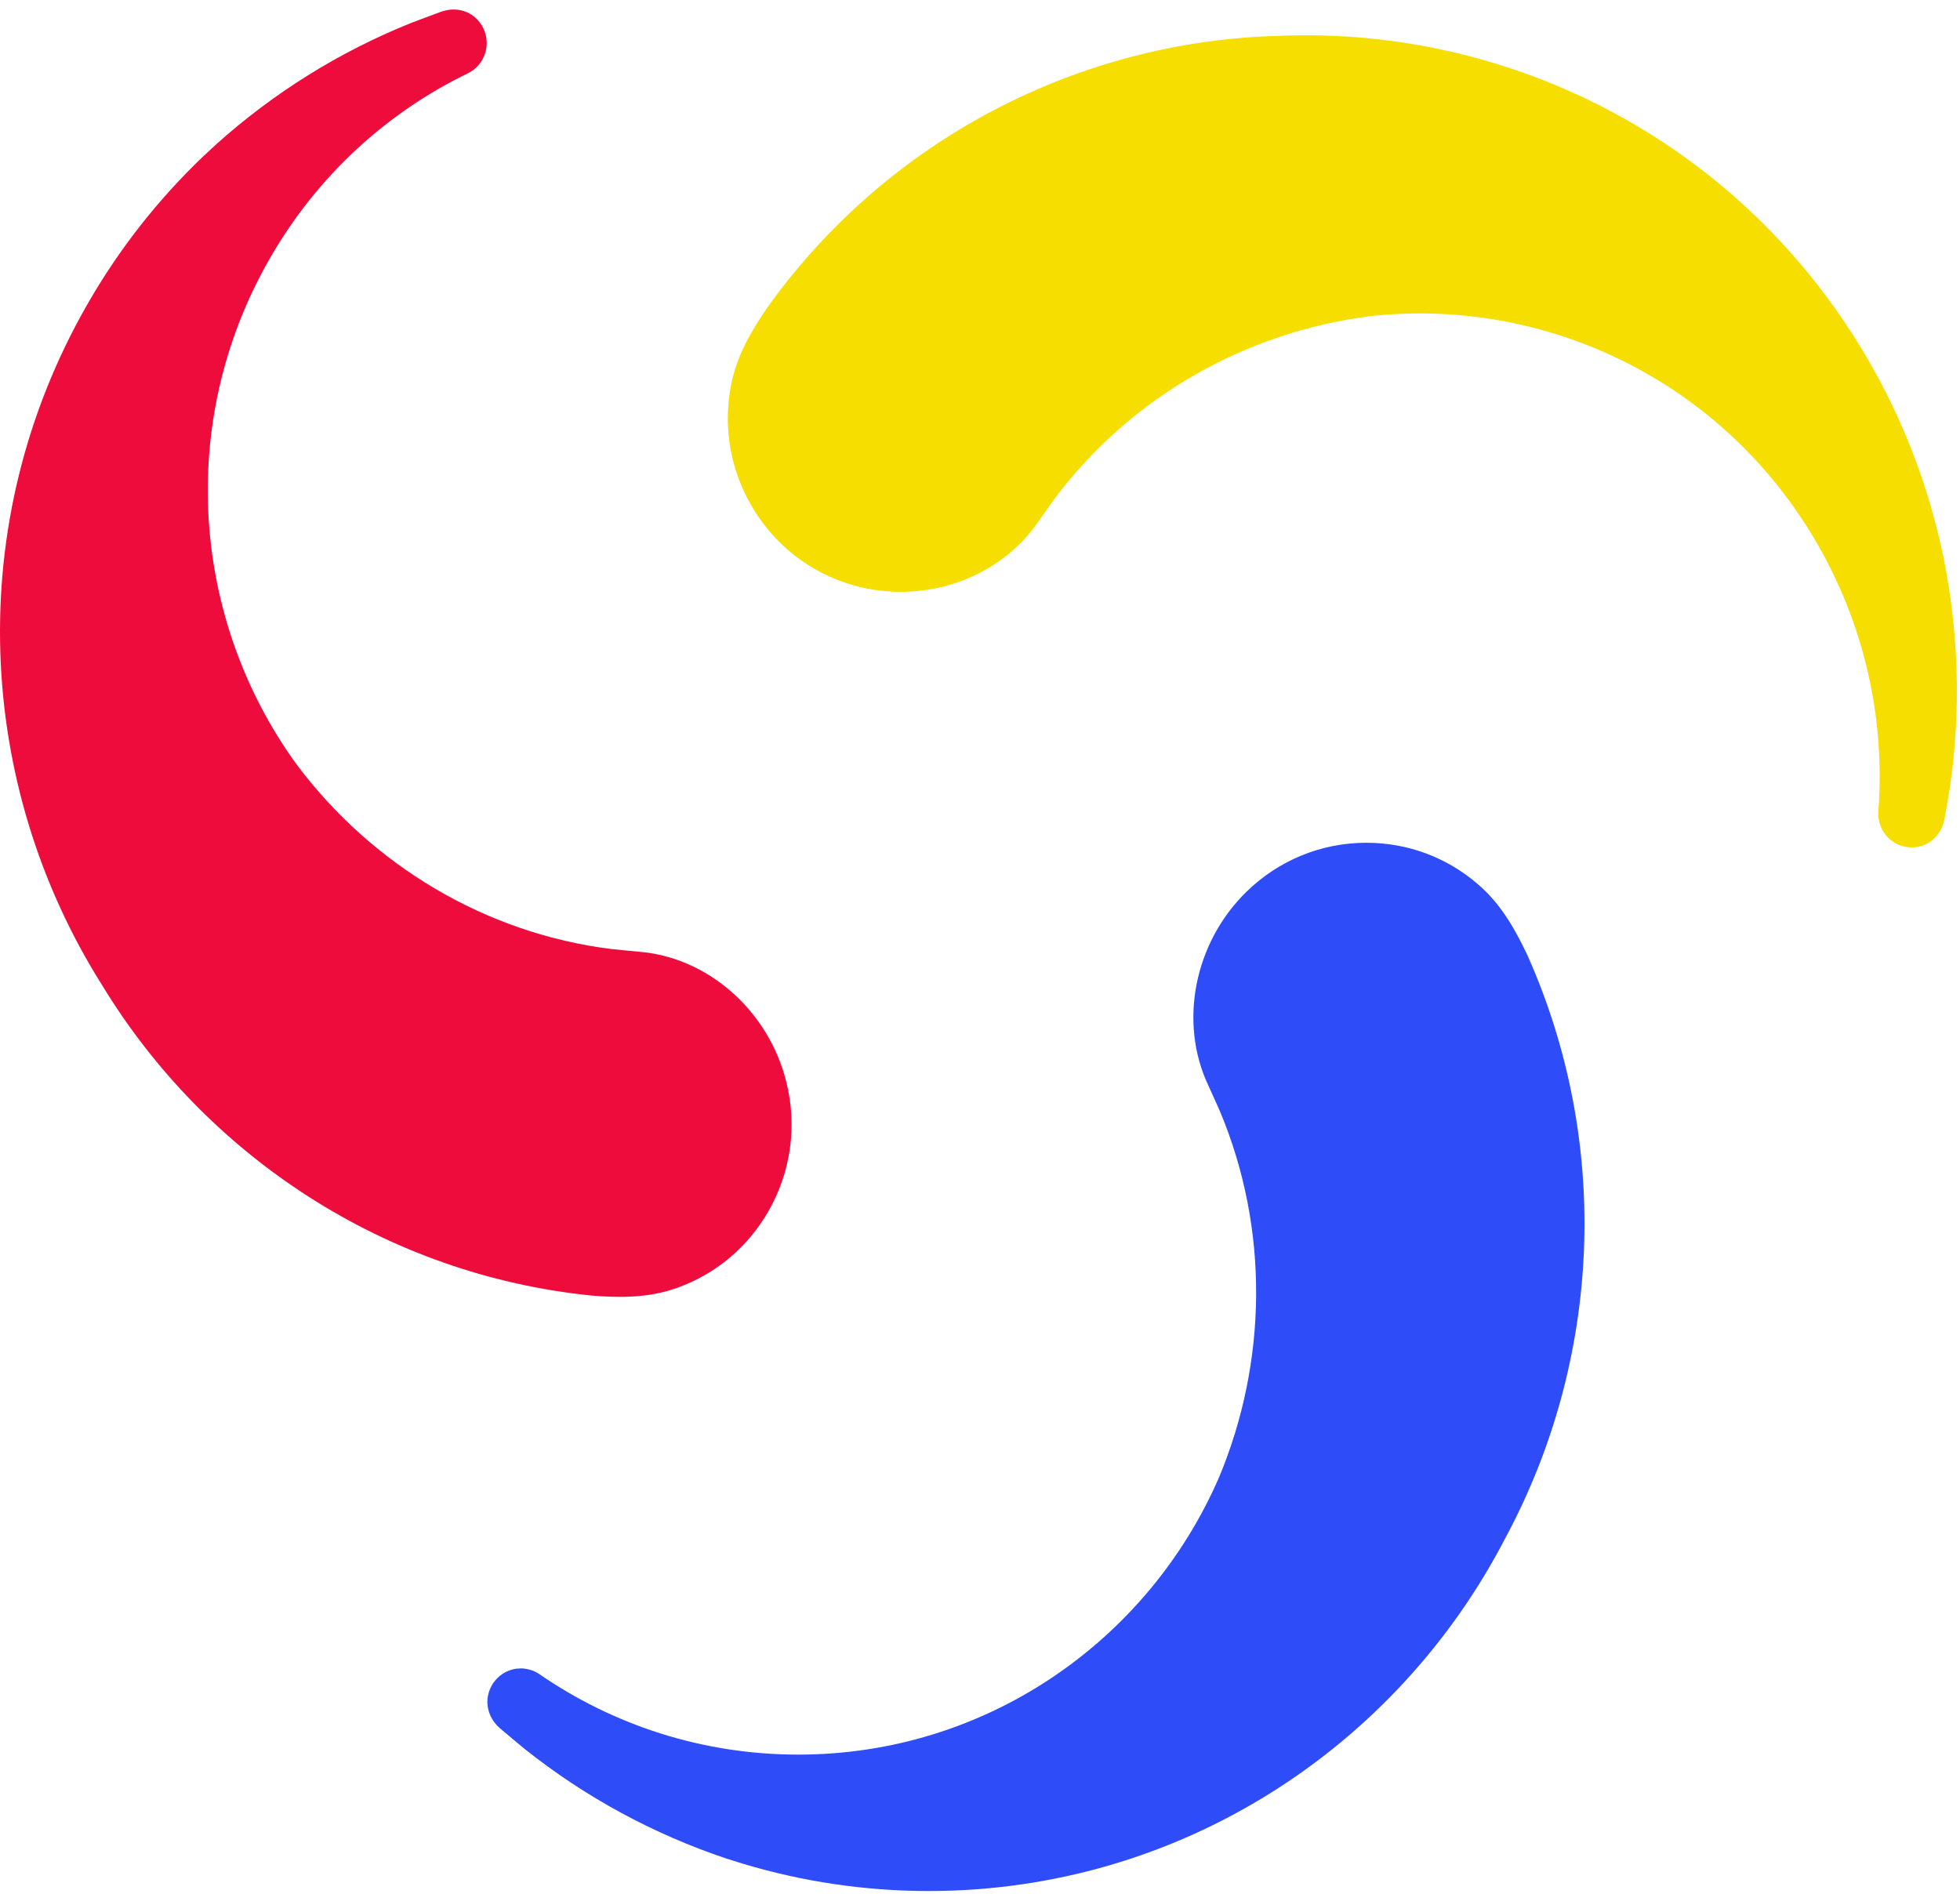
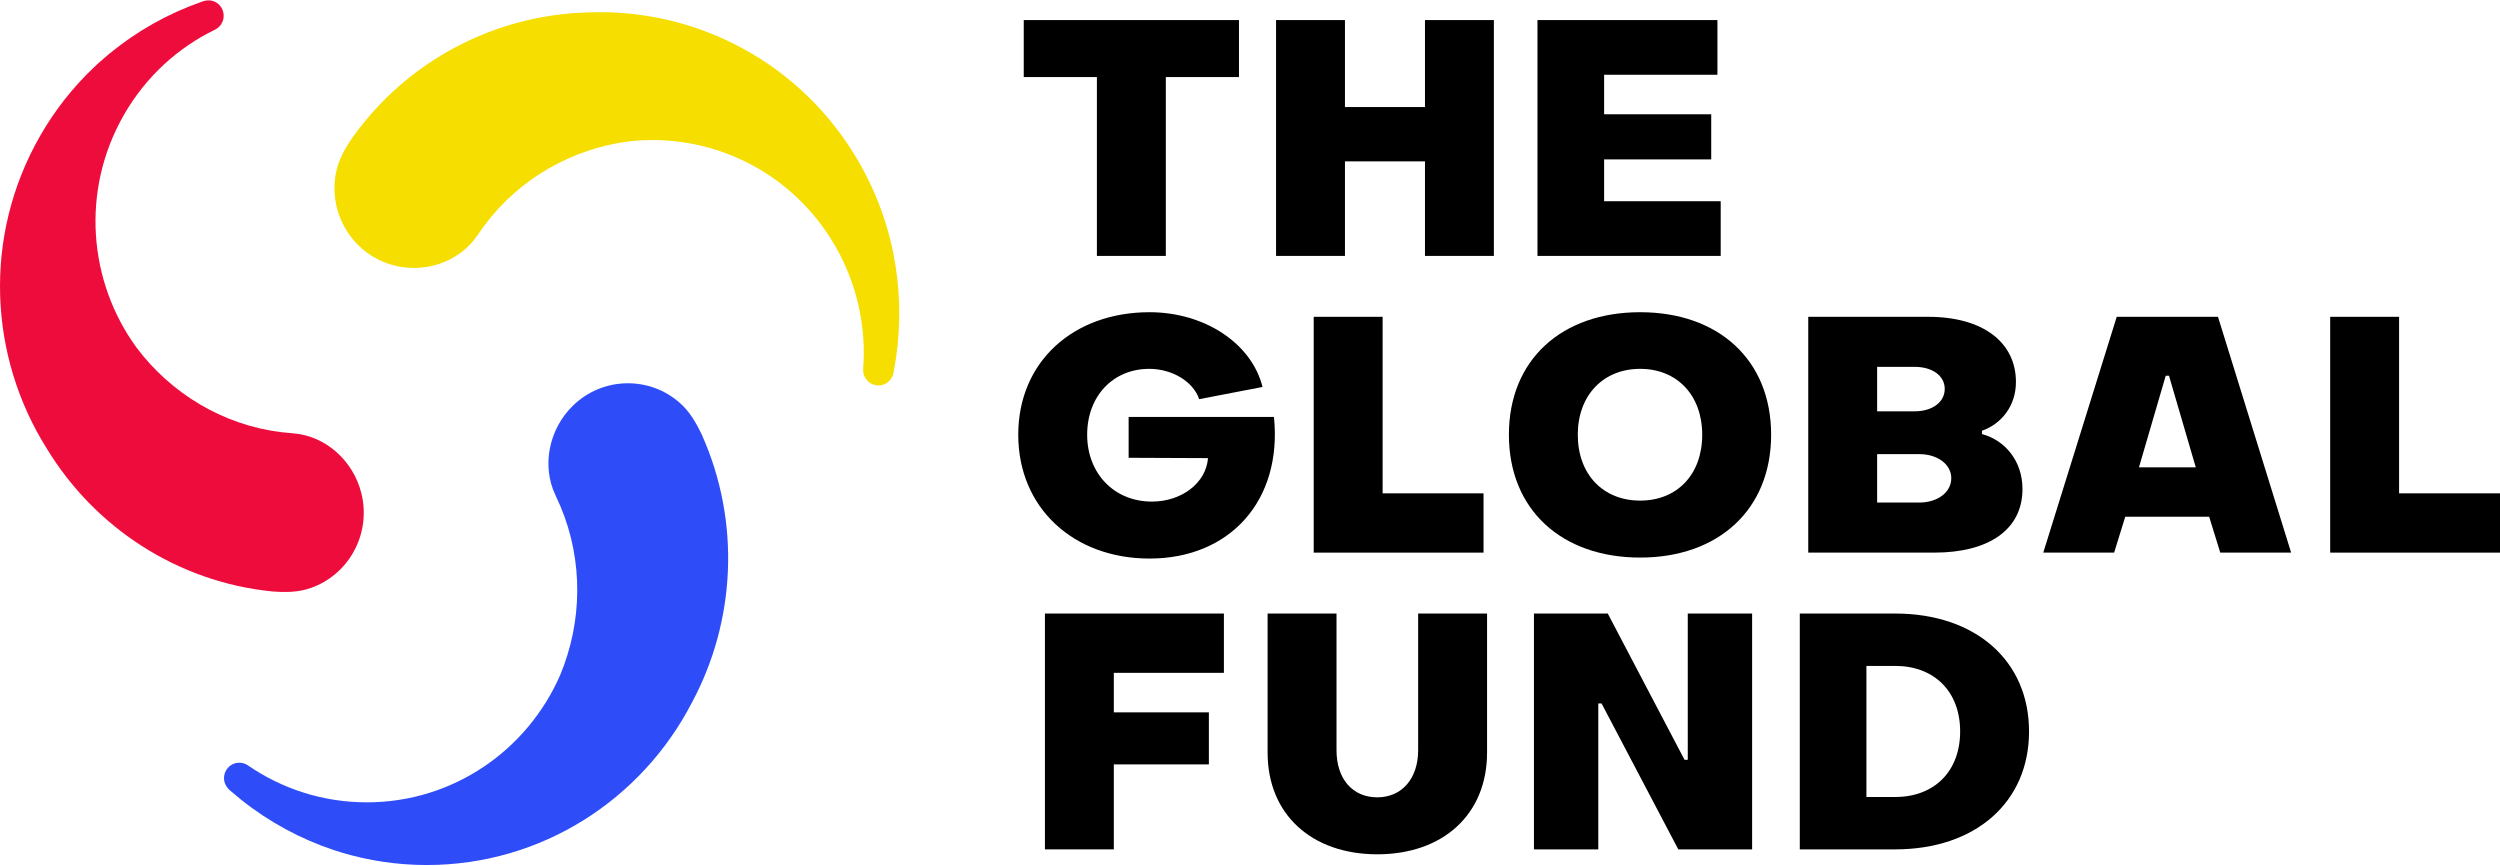
- <svg width="33" height="32" viewBox="0 0 33 32">
-   <path d="M31.625 13.668C31.622 13.714 31.625 13.763 31.634 13.809C31.643 13.855 31.658 13.901 31.677 13.944C31.697 13.986 31.723 14.023 31.75 14.062C31.848 14.181 31.992 14.257 32.144 14.267C32.221 14.273 32.297 14.263 32.37 14.238C32.553 14.175 32.689 14.015 32.732 13.819C32.733 13.814 32.736 13.81 32.737 13.804C32.737 13.804 32.753 13.711 32.759 13.681C32.783 13.551 32.83 13.259 32.832 13.244C33.019 11.946 32.977 10.633 32.717 9.362C32.711 9.329 32.666 9.129 32.65 9.062C32.41 8.052 32.026 7.059 31.485 6.114C29.374 2.426 25.471 0.434 21.524 0.604C18.161 0.693 14.939 2.344 12.908 5.194C12.629 5.605 12.393 6.018 12.303 6.514C12.177 7.196 12.295 7.892 12.644 8.502C13.022 9.163 13.631 9.642 14.358 9.852C15.536 10.191 16.818 9.753 17.481 8.785C17.481 8.785 17.721 8.444 17.752 8.403C19.048 6.669 20.991 5.588 23.061 5.325C26.016 4.994 29.026 6.411 30.61 9.179C31.419 10.593 31.739 12.155 31.625 13.668Z" fill="#F6DE00" />
-   <path d="M7.884 1.231C7.925 1.211 7.965 1.183 8 1.153C8.036 1.122 8.068 1.086 8.095 1.047C8.121 1.009 8.14 0.967 8.159 0.925C8.213 0.779 8.206 0.616 8.139 0.478C8.106 0.408 8.059 0.347 8.001 0.295C7.855 0.167 7.65 0.128 7.46 0.188C7.455 0.19 7.45 0.19 7.445 0.191C7.445 0.191 7.356 0.224 7.328 0.234C7.204 0.279 6.93 0.383 6.916 0.389C5.708 0.874 4.602 1.567 3.64 2.43C3.615 2.453 3.466 2.591 3.416 2.638C2.669 3.353 2.008 4.185 1.467 5.131C-0.644 8.819 -0.403 13.224 1.717 16.585C3.474 19.478 6.504 21.467 9.966 21.816C10.459 21.855 10.931 21.854 11.402 21.685C12.05 21.453 12.59 21.003 12.939 20.393C13.317 19.733 13.424 18.961 13.24 18.221C12.943 17.022 11.926 16.122 10.763 16.026C10.763 16.026 10.35 15.988 10.299 15.981C8.162 15.716 6.262 14.56 5.002 12.883C3.24 10.467 2.952 7.13 4.537 4.362C5.346 2.948 6.528 1.887 7.884 1.231Z" fill="#EE0C3D" />
-   <path d="M9.078 28.188C9.04 28.161 8.997 28.141 8.953 28.125C8.908 28.11 8.862 28.1 8.815 28.095C8.769 28.091 8.724 28.096 8.678 28.1C8.526 28.126 8.389 28.214 8.304 28.341C8.261 28.405 8.231 28.477 8.216 28.553C8.179 28.744 8.248 28.944 8.394 29.079C8.398 29.082 8.401 29.087 8.405 29.091C8.405 29.091 8.477 29.151 8.5 29.171C8.6 29.257 8.827 29.444 8.839 29.454C9.859 30.266 11.008 30.886 12.229 31.295C12.261 31.305 12.455 31.366 12.52 31.386C13.508 31.681 14.552 31.842 15.635 31.842C19.857 31.842 23.519 29.429 25.346 25.897C26.951 22.915 27.144 19.275 25.713 16.076C25.5 15.627 25.263 15.215 24.882 14.888C24.359 14.437 23.703 14.191 23.005 14.191C22.248 14.191 21.532 14.484 20.988 15.014C20.108 15.873 19.843 17.212 20.343 18.275C20.343 18.275 20.516 18.655 20.536 18.703C21.377 20.702 21.334 22.939 20.524 24.878C19.331 27.625 16.609 29.545 13.44 29.545C11.821 29.545 10.32 29.044 9.078 28.188Z" fill="#2E4DF9" />
+ <svg xmlns="http://www.w3.org/2000/svg" width="104" height="36" viewBox="0 0 104 36" fill="none">
+   <path d="M45.631 3.206H42.588V0.835H51.541V3.206H48.498V10.646H45.631V3.206Z" fill="black" />
+   <path d="M53.084 0.835H55.95V4.453H59.279V0.835H62.145V10.646H59.279V6.713H55.95V10.646H53.084V0.835Z" fill="black" />
+   <path d="M63.959 0.835H71.445V3.11H66.731V4.754H71.187V6.631H66.731V8.371H71.581V10.646H63.959V0.835Z" fill="black" />
+   <path d="M43.469 25.523H50.914V27.99H46.335V29.634H50.289V31.799H46.335V35.334H43.469V25.523Z" fill="black" />
+   <path d="M52.732 31.305V25.523H55.599V31.21C55.599 32.402 56.264 33.169 57.297 33.169C58.316 33.169 58.995 32.388 58.995 31.21V25.523H61.862V31.305C61.862 33.895 60.014 35.539 57.297 35.539C54.58 35.539 52.732 33.895 52.732 31.305Z" fill="black" />
+   <path d="M63.812 25.523H66.883L70.076 31.607H70.211V25.523H72.888V35.334H69.817L66.625 29.264H66.489V35.334H63.812V25.523Z" fill="black" />
+   <path d="M74.871 25.523H78.838C82.18 25.523 84.408 27.483 84.408 30.428C84.408 33.374 82.18 35.334 78.838 35.334H74.871V25.523ZM78.838 33.155C80.469 33.155 81.542 32.087 81.542 30.428C81.542 28.77 80.469 27.702 78.838 27.702H77.643V33.155L78.838 33.155Z" fill="black" />
+   <path d="M42.359 18.085C42.359 15.043 44.655 12.988 47.821 12.988C50.117 12.988 52.073 14.289 52.521 16.098L49.886 16.605C49.641 15.879 48.772 15.344 47.807 15.344C46.313 15.344 45.226 16.468 45.226 18.085C45.226 19.701 46.354 20.866 47.916 20.866C49.152 20.866 50.171 20.099 50.253 19.058L46.951 19.044V17.345H52.997C53.35 20.825 51.163 23.236 47.821 23.236C44.655 23.236 42.359 21.127 42.359 18.085Z" fill="black" />
+   <path d="M54.65 13.179H57.517V20.523H61.715V22.989H54.65V13.179Z" fill="black" />
+   <path d="M62.77 18.085C62.77 14.961 64.971 12.988 68.231 12.988C71.478 12.988 73.679 14.961 73.679 18.085C73.679 21.209 71.478 23.195 68.231 23.195C64.971 23.195 62.77 21.209 62.77 18.085ZM70.812 18.085C70.812 16.441 69.766 15.344 68.231 15.344C66.696 15.344 65.636 16.441 65.636 18.085C65.636 19.743 66.696 20.825 68.231 20.825C69.766 20.825 70.812 19.743 70.812 18.085Z" fill="black" />
+   <path d="M75.223 13.179H80.209C82.504 13.179 83.863 14.248 83.863 15.892C83.863 16.905 83.238 17.645 82.45 17.919V18.057C83.415 18.317 84.135 19.18 84.135 20.345C84.135 22.03 82.736 22.989 80.467 22.989H75.223V13.179ZM79.652 17.111C80.385 17.111 80.901 16.727 80.901 16.179C80.901 15.631 80.385 15.261 79.652 15.261H78.089V17.111H79.652ZM79.842 20.906C80.603 20.906 81.173 20.482 81.173 19.893C81.173 19.317 80.603 18.892 79.842 18.892H78.089V20.906H79.842Z" fill="black" />
+   <path d="M88.056 13.179H92.268L95.311 22.989H92.363L91.901 21.496H88.41L87.948 22.989H85L88.056 13.179ZM91.344 19.44L90.23 15.631H90.094L88.981 19.44H91.344Z" fill="black" />
+   <path d="M96.936 13.179H99.802V20.523H104V22.989H96.936V13.179Z" fill="black" />
+   <path d="M35.908 15.351C35.904 15.404 35.909 15.458 35.919 15.51C35.929 15.564 35.945 15.616 35.968 15.665C35.99 15.712 36.02 15.754 36.05 15.798C36.162 15.934 36.325 16.019 36.497 16.031C36.585 16.038 36.671 16.027 36.754 15.998C36.962 15.926 37.117 15.745 37.165 15.523C37.167 15.517 37.17 15.512 37.171 15.506C37.171 15.506 37.189 15.4 37.195 15.366C37.223 15.218 37.276 14.887 37.278 14.869C37.491 13.396 37.444 11.905 37.148 10.462C37.141 10.424 37.09 10.197 37.072 10.121C36.8 8.974 36.364 7.847 35.749 6.774C33.352 2.586 28.921 0.325 24.439 0.518C20.622 0.619 16.962 2.494 14.657 5.729C14.339 6.196 14.073 6.665 13.969 7.228C13.827 8.003 13.96 8.793 14.357 9.485C14.786 10.236 15.477 10.78 16.303 11.018C17.64 11.403 19.096 10.906 19.849 9.807C19.849 9.807 20.121 9.419 20.156 9.373C21.628 7.404 23.834 6.176 26.184 5.879C29.54 5.502 32.957 7.112 34.756 10.254C35.675 11.859 36.038 13.634 35.908 15.351Z" fill="#F6DE00" />
+   <path d="M8.951 1.23C8.999 1.207 9.043 1.176 9.083 1.142C9.124 1.106 9.16 1.066 9.191 1.022C9.221 0.978 9.242 0.931 9.264 0.883C9.325 0.718 9.317 0.532 9.241 0.376C9.203 0.296 9.15 0.226 9.084 0.168C8.919 0.023 8.686 -0.022 8.471 0.047C8.465 0.048 8.459 0.048 8.453 0.05C8.453 0.05 8.353 0.087 8.32 0.099C8.18 0.149 7.869 0.268 7.853 0.275C6.481 0.825 5.225 1.612 4.133 2.592C4.105 2.617 3.935 2.775 3.879 2.828C3.03 3.64 2.28 4.585 1.666 5.658C-0.731 9.846 -0.458 14.847 1.949 18.664C3.945 21.949 7.385 24.207 11.315 24.603C11.875 24.647 12.411 24.646 12.946 24.454C13.682 24.191 14.294 23.68 14.691 22.988C15.12 22.237 15.242 21.361 15.033 20.521C14.696 19.16 13.541 18.137 12.221 18.029C12.221 18.029 11.752 17.985 11.694 17.978C9.267 17.677 7.11 16.364 5.68 14.46C3.679 11.717 3.352 7.928 5.151 4.786C6.07 3.18 7.412 1.976 8.951 1.23Z" fill="#EE0C3D" />
+   <path d="M10.308 31.836C10.265 31.806 10.216 31.783 10.166 31.765C10.115 31.747 10.062 31.736 10.009 31.731C9.957 31.726 9.906 31.732 9.854 31.736C9.681 31.765 9.526 31.866 9.43 32.01C9.38 32.083 9.346 32.164 9.33 32.251C9.287 32.468 9.366 32.694 9.532 32.848C9.536 32.852 9.539 32.857 9.544 32.861C9.544 32.861 9.626 32.93 9.652 32.953C9.765 33.05 10.023 33.262 10.037 33.273C11.195 34.196 12.499 34.9 13.886 35.364C13.922 35.376 14.143 35.445 14.217 35.468C15.338 35.803 16.524 35.985 17.753 35.985C22.547 35.985 26.705 33.246 28.779 29.235C30.602 25.85 30.821 21.716 29.196 18.085C28.953 17.574 28.684 17.107 28.252 16.735C27.658 16.223 26.913 15.944 26.121 15.944C25.262 15.944 24.449 16.276 23.831 16.878C22.832 17.854 22.531 19.373 23.098 20.581C23.098 20.581 23.295 21.012 23.317 21.067C24.272 23.337 24.223 25.877 23.304 28.079C21.949 31.197 18.859 33.377 15.261 33.377C13.423 33.377 11.718 32.808 10.308 31.836Z" fill="#2E4DF9" />
</svg>
